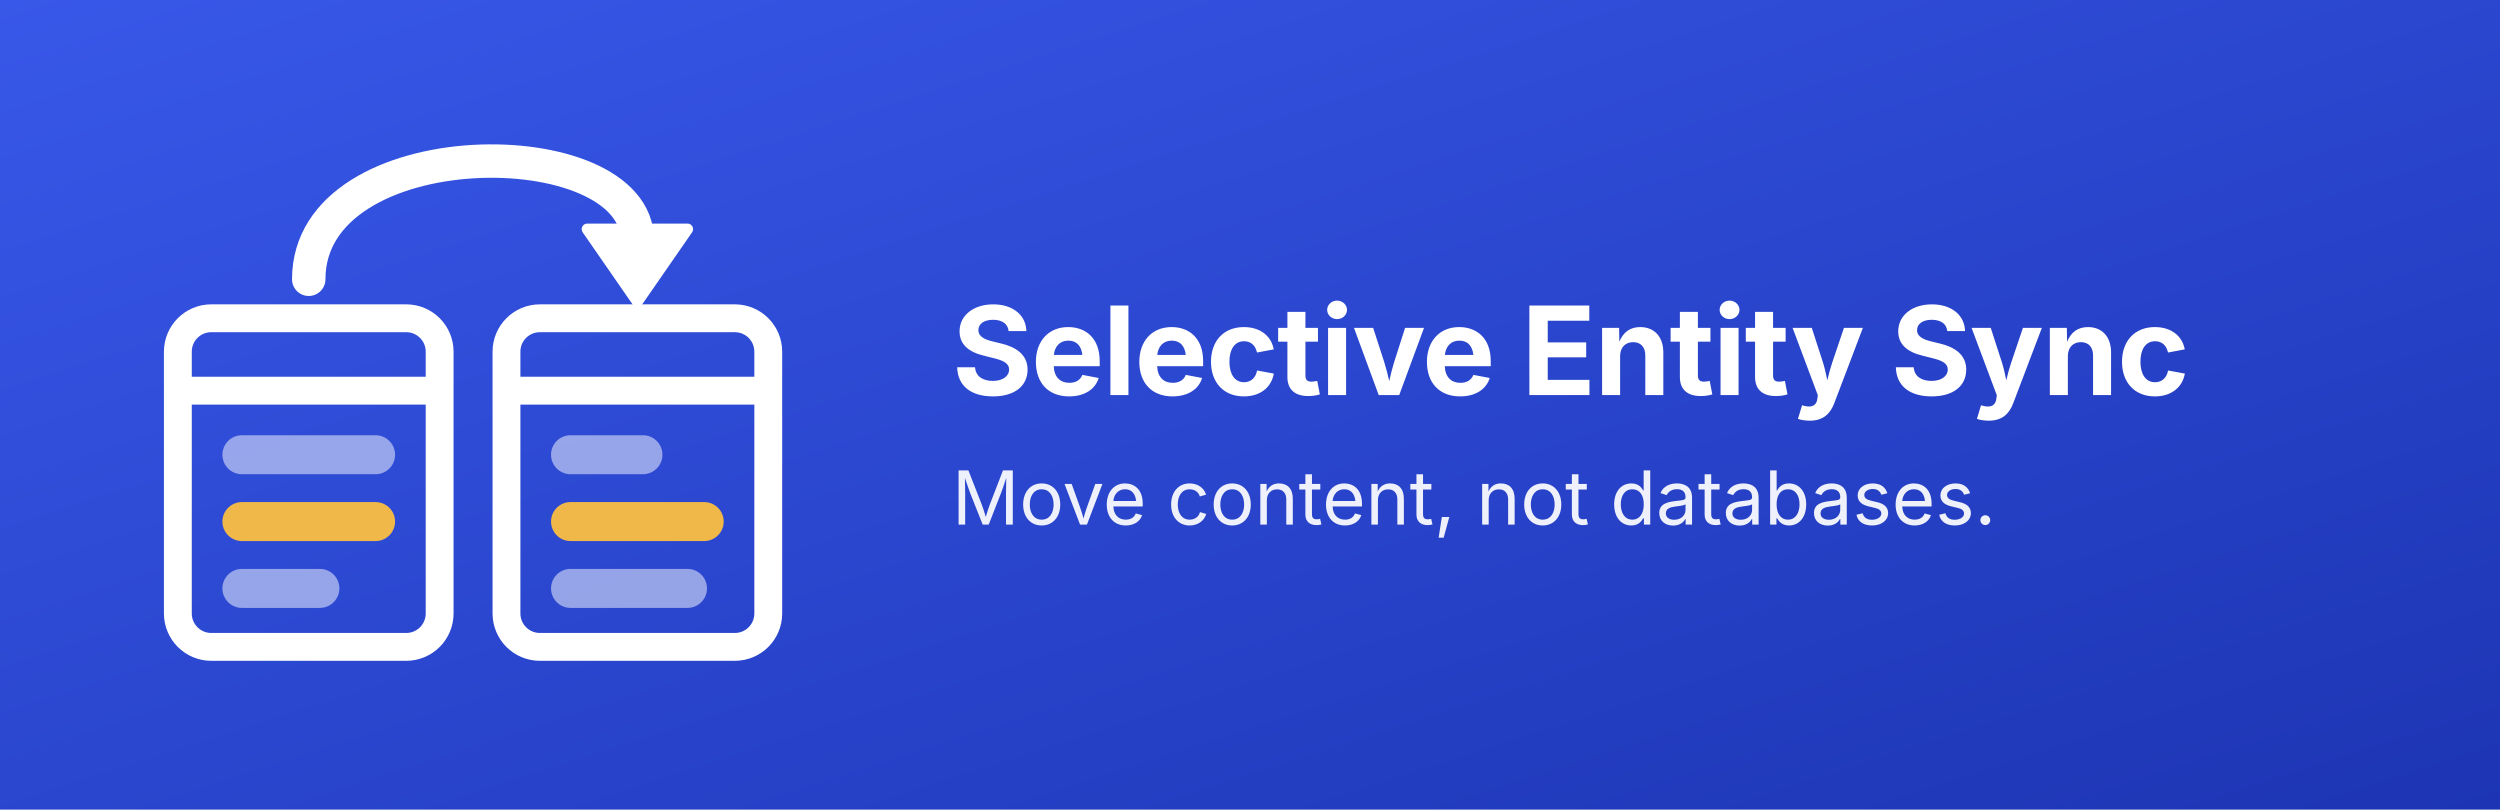
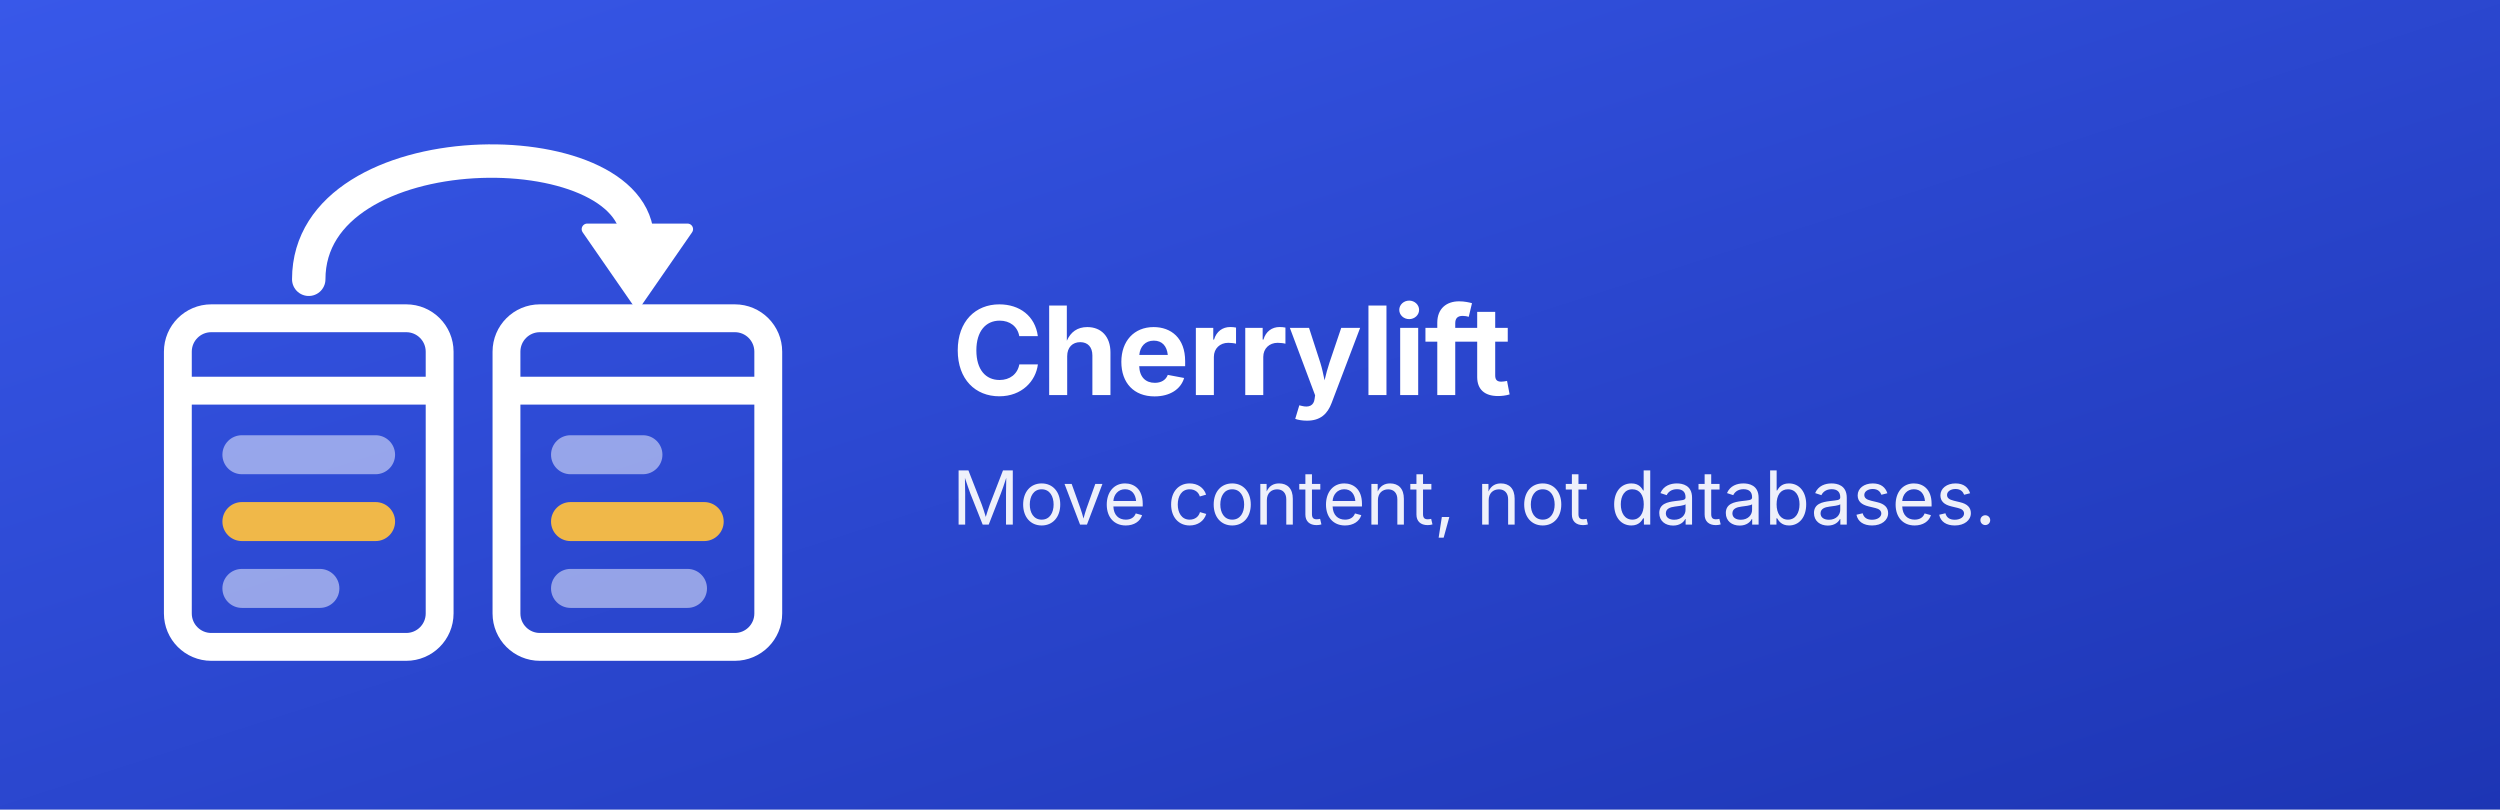
<svg xmlns="http://www.w3.org/2000/svg" viewBox="0 0 772 250" width="772" height="250">
  <defs>
    <linearGradient id="bg" x1="0" y1="0" x2="1" y2="1">
      <stop offset="0" stop-color="#3858e9" />
      <stop offset="1" stop-color="#1d35b4" />
    </linearGradient>
  </defs>
  <rect width="772" height="250" fill="url(#bg)" />
  <g transform="translate(36 14) scale(0.86)">
    <g fill="none" stroke="#fff" stroke-width="10" stroke-linejoin="round">
      <rect x="22" y="98" width="94" height="118" rx="12" />
      <line x1="22" y1="124" x2="116" y2="124" />
      <rect x="140" y="98" width="94" height="118" rx="12" />
      <line x1="140" y1="124" x2="234" y2="124" />
    </g>
    <g fill="#fff" opacity=".5">
      <rect x="38" y="140" width="62" height="14" rx="7" />
      <rect x="38" y="188" width="42" height="14" rx="7" />
      <rect x="156" y="140" width="40" height="14" rx="7" />
      <rect x="156" y="188" width="56" height="14" rx="7" />
    </g>
    <g fill="#f0b849">
      <rect x="38" y="164" width="62" height="14" rx="7" />
      <rect x="156" y="164" width="62" height="14" rx="7" />
    </g>
    <path d="M69 84 C69 30 187 30 187 70" fill="none" stroke="#fff" stroke-width="12" stroke-linecap="round" />
    <path d="M169 66 L205 66 L187 92 Z" fill="#fff" stroke="#fff" stroke-width="4" stroke-linejoin="round" />
  </g>
  <g font-family="Inter, 'Helvetica Neue', Arial, sans-serif" fill="#fff">
-     <text x="294" y="122" font-size="38" font-weight="700" letter-spacing="-0.5">Selective Entity Sync</text>
+     <text x="294" y="122" font-size="38" font-weight="700" letter-spacing="-0.5">Cherrylift</text>
    <text x="294" y="162" font-size="23" opacity=".92">Move content, not databases.</text>
  </g>
</svg>
